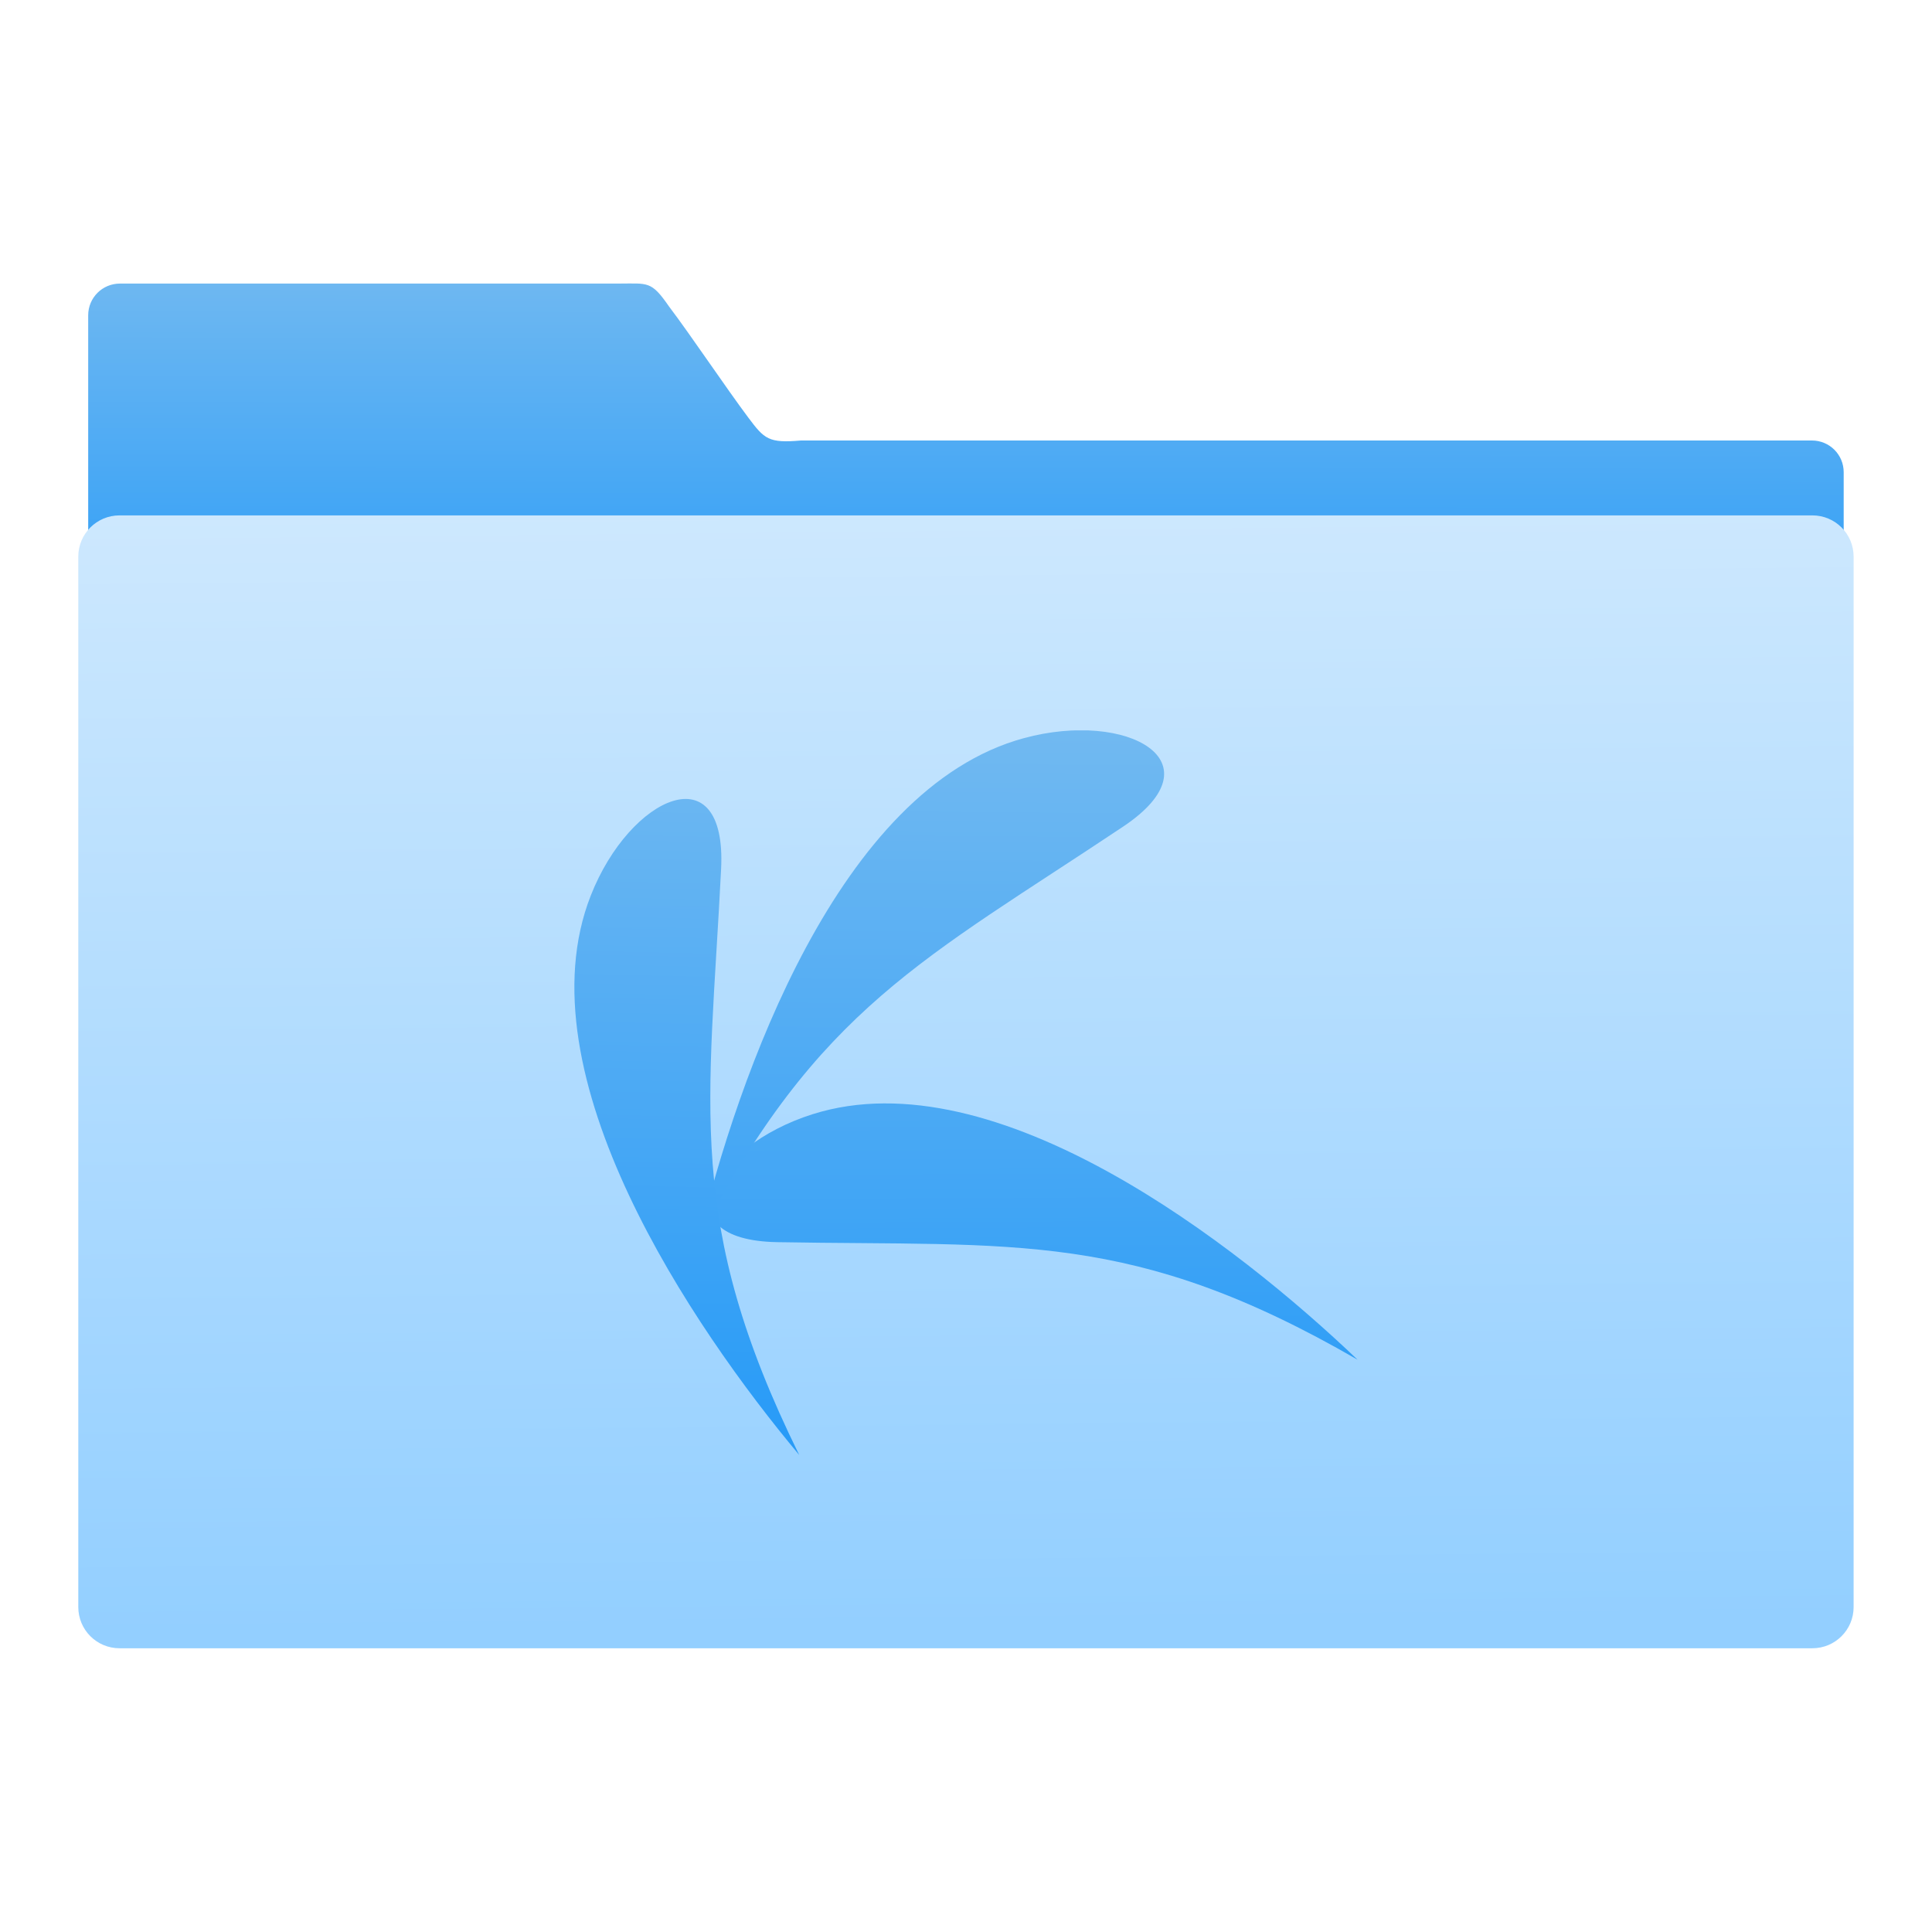
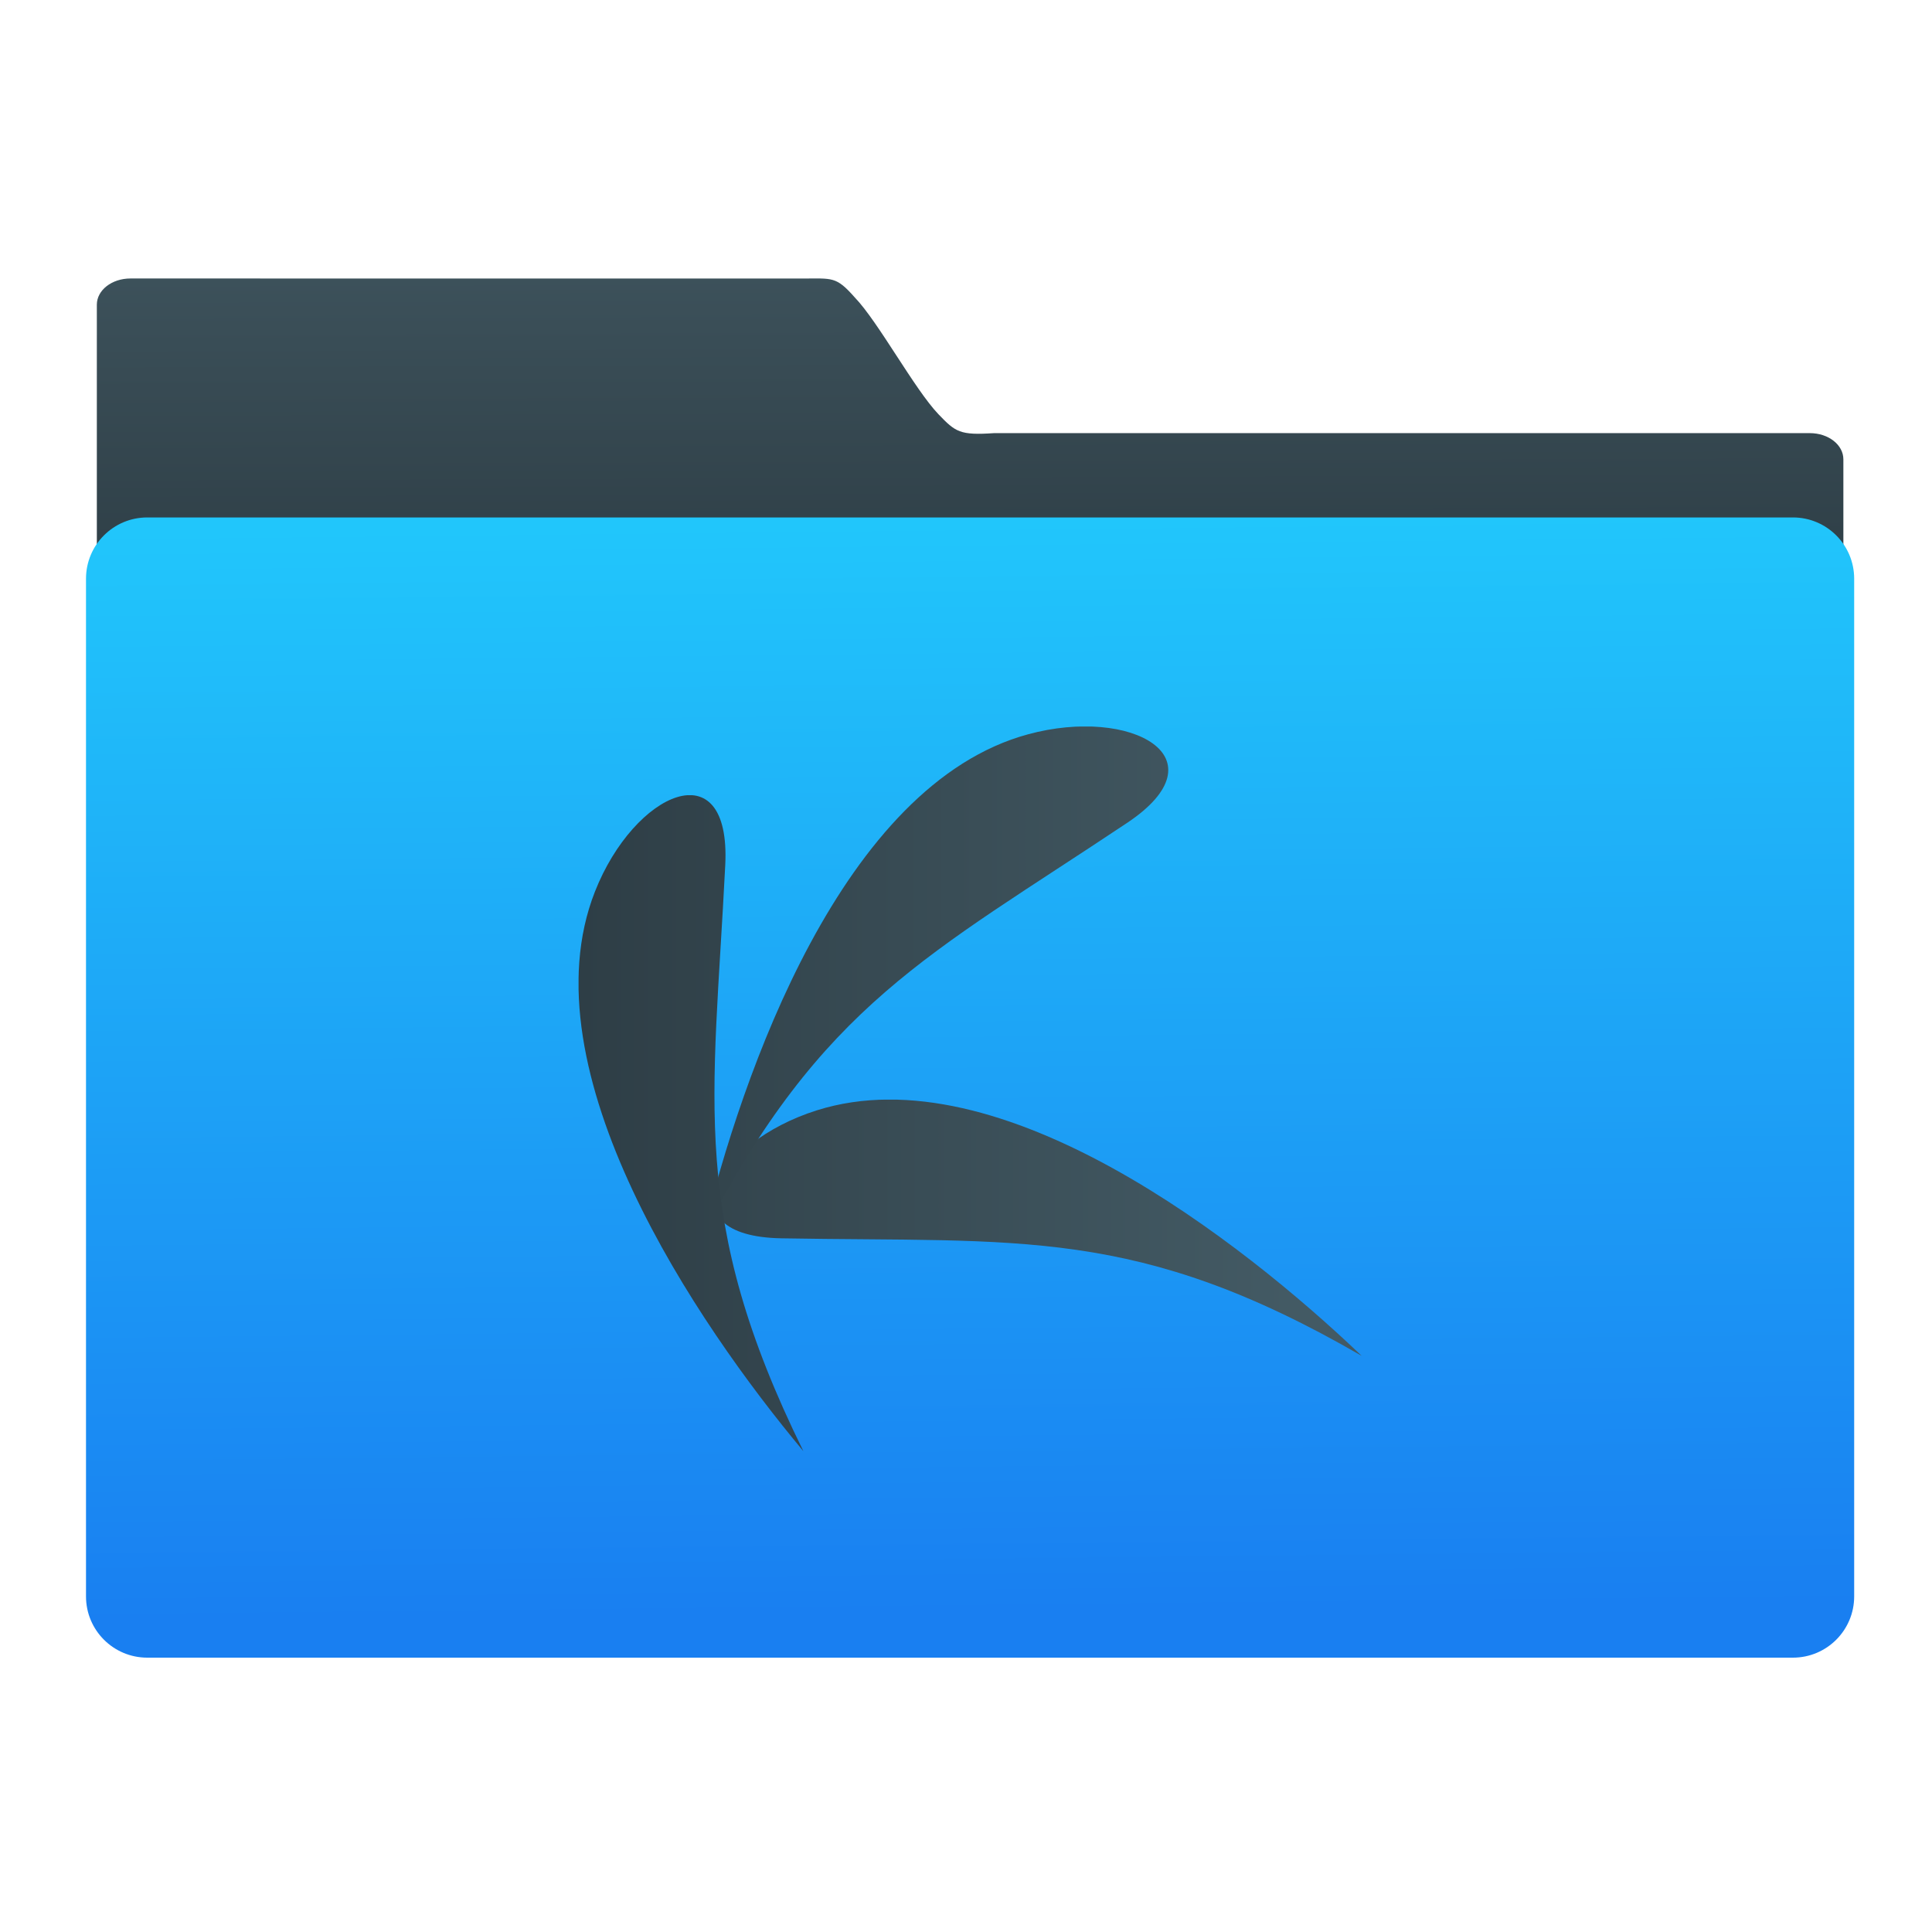
- <svg xmlns="http://www.w3.org/2000/svg" xmlns:xlink="http://www.w3.org/1999/xlink" viewBox="0 0 64 64">
-   <defs>
-     <clipPath>
-       <path d="m596.51 511.71c-7.452 6.109-22.261 15.989-32.626 11.818-5.793-2.332-8.254-7.974-1.48-7.577 13.816.809 20.506 2.306 34.11-4.241" />
+ <svg xmlns="http://www.w3.org/2000/svg" xmlns:xlink="http://www.w3.org/1999/xlink" viewBox="0 0 64 64" id="svg2" version="1.1" width="64" height="64">
+   <defs id="defs4">
+     <linearGradient id="3" x1="-67.12" y1="44.929" x2="-67.53" y2="11.167" gradientUnits="userSpaceOnUse" gradientTransform="matrix(1.220353,0,0,1.069082,113.3031,5.389804)">
+       <stop stop-color="#197ff1" id="stop7" />
+       <stop stop-color="#21c6fb" offset="1" id="stop9" />
+     </linearGradient>
+     <linearGradient gradientTransform="matrix(0.5559792,0,0,0.43377,-109.2398,22.01066)" gradientUnits="userSpaceOnUse" y2="-40.76" x2="248.04" y1="-6.236" x1="248.2" id="2" xlink:href="#1" />
+     <linearGradient xlink:href="#1" id="0" x1="-67.06" y1="22.419" x2="-67.19" y2="17.944" gradientUnits="userSpaceOnUse" gradientTransform="translate(90.51,-0.814)" />
+     <linearGradient y2="517.77" x2="400.7" y1="546.07" x1="400.51" gradientUnits="userSpaceOnUse" id="1">
+       <stop stop-color="#2e3e46" id="stop14" />
+       <stop stop-color="#435a64" offset="1" id="stop16" />
+     </linearGradient>
+     <linearGradient gradientUnits="userSpaceOnUse" y2="416.19" x2="-659.32" y1="588.27" x1="-661.86" id="3-3" xlink:href="#1" gradientTransform="matrix(0.12614,0,0,0.12614,115.4627,-27.65383)" />
+     <linearGradient id="2-6" x1="-701.19" y1="647.77" x2="-704.05" y2="354.29" gradientUnits="userSpaceOnUse" gradientTransform="matrix(0.0159113,0,0,0.0159113,106.1177,-105.8063)">
+       <stop id="stop4168" stop-color="#93cfff" />
+       <stop id="stop4170" stop-color="#cde8fe" offset="1" />
+     </linearGradient>
+     <linearGradient gradientTransform="matrix(0.5266068,0,0,0.5257074,-40.24903,-37.47817)" gradientUnits="userSpaceOnUse" y2="-37.783" x2="59.15" y1="-13.295" x1="59.12" id="0-7" xlink:href="#1-5" />
+     <linearGradient id="1-5">
+       <stop id="stop4174" stop-color="#289bf7" />
+       <stop id="stop4176" stop-color="#71b9f1" offset="1" />
+     </linearGradient>
+     <linearGradient gradientUnits="userSpaceOnUse" y2="1025.51" x2="-19.996" y1="1048.7" x1="-19.915" id="3-35" xlink:href="#1-5" />
+     <linearGradient id="2-62" x1="-701.19" y1="647.77" x2="-704.05" y2="354.29" gradientUnits="userSpaceOnUse" gradientTransform="matrix(0.0159113,0,0,0.0159113,208.73,-53.43124)">
+       <stop id="stop4277" stop-color="#93cfff" />
+       <stop id="stop4279" stop-color="#cde8fe" offset="1" />
+     </linearGradient>
+     <linearGradient gradientTransform="matrix(0.5266068,0,0,0.5257074,50.86961,9.030304)" gradientUnits="userSpaceOnUse" y2="-37.783" x2="59.15" y1="-13.295" x1="59.12" id="0-9" xlink:href="#1-5" />
+     <linearGradient gradientUnits="userSpaceOnUse" y2="1025.51" x2="-19.996" y1="1048.7" x1="-19.915" id="3-2" xlink:href="#1" gradientTransform="translate(52.09159,-1001.28)" />
+     <linearGradient id="2-7" x1="-701.19" y1="647.77" x2="-704.05" y2="354.29" gradientUnits="userSpaceOnUse" gradientTransform="matrix(0.0159113,0,0,0.0159113,235.0607,-67.9712)">
+       <stop id="stop4448" stop-color="#93cfff" />
+       <stop id="stop4450" stop-color="#cde8fe" offset="1" />
+     </linearGradient>
+     <linearGradient gradientTransform="matrix(0.5266068,0,0,0.5257074,43.54757,-11.10534)" gradientUnits="userSpaceOnUse" y2="-37.783" x2="59.15" y1="-13.295" x1="59.12" id="0-0" xlink:href="#1-5" />
+     <linearGradient gradientUnits="userSpaceOnUse" y2="290.14" x2="-422.39" y1="447.89" x1="-423.69" id="3-36" xlink:href="#1" gradientTransform="matrix(0.12614,0,0,0.12614,85.64715,-10.5625)" />
+     <linearGradient id="2-0" x1="-701.19" y1="647.77" x2="-704.05" y2="354.29" gradientUnits="userSpaceOnUse" gradientTransform="matrix(0.0159113,0,0,0.0159113,7.399108,-66.25779)">
+       <stop id="stop4535" stop-color="#93cfff" />
+       <stop id="stop4537" stop-color="#cde8fe" offset="1" />
+     </linearGradient>
+     <linearGradient gradientTransform="matrix(0.5266068,0,0,0.5257074,-127.91,-2.359527)" gradientUnits="userSpaceOnUse" y2="-37.783" x2="59.15" y1="-13.295" x1="59.12" id="0-6" xlink:href="#1-5" />
+     <linearGradient gradientUnits="userSpaceOnUse" y2="268.01" x2="-429.69" y1="455.74" x1="-429.18" id="3-6" xlink:href="#1" gradientTransform="matrix(0.12614,0,0,0.12614,85.64746,-9.742639)" />
+     <linearGradient gradientUnits="userSpaceOnUse" y2="276.05" x2="-425.09" y1="459.86" x1="-424.65" id="3-33" xlink:href="#1" gradientTransform="matrix(0.12614,0,0,0.12614,86.4609,-10.22728)" />
+     <linearGradient id="2-3" x1="-701.19" y1="647.77" x2="-704.05" y2="354.29" gradientUnits="userSpaceOnUse" gradientTransform="matrix(0.0159113,0,0,0.0159113,50.91774,-17.9292)">
+       <stop id="stop4330" stop-color="#93cfff" />
+       <stop id="stop4332" stop-color="#cde8fe" offset="1" />
+     </linearGradient>
+     <linearGradient gradientTransform="matrix(0.5266068,0,0,0.5257074,-89.26598,40.55573)" gradientUnits="userSpaceOnUse" y2="-37.783" x2="59.15" y1="-13.295" x1="59.12" id="0-8" xlink:href="#1-5" />
+     <linearGradient xlink:href="#1" id="3-4" y1="22.12" x2="0" y2="-27.875" gradientUnits="userSpaceOnUse" gradientTransform="matrix(0.54165,0,0,0.54166,-4.357263,37.08124)" />
+     <linearGradient id="2-76" x1="-701.19" y1="647.77" x2="-704.05" y2="354.29" gradientUnits="userSpaceOnUse" gradientTransform="matrix(0.01591116,0,0,0.01591038,51.60444,11.16147)">
+       <stop id="stop4417" stop-color="#93cfff" />
+       <stop id="stop4419" stop-color="#cde8fe" offset="1" />
+     </linearGradient>
+     <linearGradient gradientTransform="matrix(0.5266045,0,0,0.5256922,-88.65559,66.38633)" gradientUnits="userSpaceOnUse" y2="-37.783" x2="59.15" y1="-13.295" x1="59.12" id="1-0" xlink:href="#1-5" />
+     <linearGradient id="4" x1="-701.19" y1="647.77" x2="-704.05" y2="354.29" gradientUnits="userSpaceOnUse" gradientTransform="matrix(0.0159112,0,0,0.0159112,48.39792,-43.12396)">
+       <stop id="stop4575" stop-color="#93cfff" />
+       <stop id="stop4577" stop-color="#cde8fe" offset="1" />
+     </linearGradient>
+     <linearGradient y2="493.93" x2="542.13" y1="540.48" x1="540.82" gradientUnits="userSpaceOnUse" id="5" xlink:href="#1" gradientTransform="matrix(0.2532807,0,0,0.2532807,-325.9874,-331.1487)" />
+     <linearGradient gradientTransform="matrix(0.526605,0,0,0.5257057,-91.5031,18.18286)" gradientUnits="userSpaceOnUse" y2="-37.783" x2="59.15" y1="-13.295" x1="59.12" id="3-68" xlink:href="#1-5" />
+     <linearGradient gradientUnits="userSpaceOnUse" y2="501.29" x2="408.62" y1="547.03" x1="407.33" id="0-90" xlink:href="#1-5" />
+     <linearGradient gradientUnits="userSpaceOnUse" y2="523.51" x2="432.47" y1="547.03" x1="407.33" id="2-33" xlink:href="#1-5" />
+     <linearGradient gradientUnits="userSpaceOnUse" y2="31.12" x2="310.67" y1="147.19" x1="315.52" id="3-37" xlink:href="#1" gradientTransform="translate(345.7204,50.75234)" />
+     <linearGradient id="2-32" x1="-701.19" y1="647.77" x2="-704.05" y2="354.29" gradientUnits="userSpaceOnUse">
+       <stop id="stop4669" stop-color="#93cfff" />
+       <stop id="stop4671" stop-color="#cde8fe" offset="1" />
+     </linearGradient>
+     <linearGradient gradientTransform="matrix(2.528602,0,0,2.524284,56.15756,124.554)" gradientUnits="userSpaceOnUse" y2="-37.783" x2="59.15" y1="-13.295" x1="59.12" id="0-65" xlink:href="#1-5" />
+     <linearGradient gradientUnits="userSpaceOnUse" y2="268.4" x2="-429.46" y1="461.35" x1="-421.58" id="3-9" xlink:href="#1" gradientTransform="matrix(0.6056852,0,0,0.6056852,916.5415,-80.70019)" />
+     <linearGradient id="2-60" x1="-701.19" y1="647.77" x2="-704.05" y2="354.29" gradientUnits="userSpaceOnUse" gradientTransform="matrix(0.3668546,0,0,0.3668546,1127.015,-235.4407)">
+       <stop id="stop4753" stop-color="#93cfff" />
+       <stop id="stop4755" stop-color="#cde8fe" offset="1" />
+     </linearGradient>
+     <linearGradient gradientUnits="userSpaceOnUse" y2="273.82" x2="-418.26" y1="451.12" x1="-405.97" id="3-0" xlink:href="#1" gradientTransform="matrix(0.6056852,0,0,0.6056852,916.5461,-76.31918)" />
+     <linearGradient id="2-4" x1="-701.19" y1="647.77" x2="-704.05" y2="354.29" gradientUnits="userSpaceOnUse" gradientTransform="matrix(0.3668546,0,0,0.3668546,2202.757,-323.2563)">
+       <stop id="stop4839" stop-color="#93cfff" />
+       <stop id="stop4841" stop-color="#cde8fe" offset="1" />
+     </linearGradient>
+     <linearGradient gradientTransform="matrix(2.528602,0,0,2.524284,726.1155,69.86359)" gradientUnits="userSpaceOnUse" y2="-37.783" x2="59.15" y1="-13.295" x1="59.12" id="0-87" xlink:href="#1-5" />
+     <linearGradient gradientUnits="userSpaceOnUse" y2="-19.476" x2="167.7" y1="26.964" x1="167.58" id="3-62" xlink:href="#1" gradientTransform="matrix(2.363392,0,0,2.363392,264.9825,131.8394)" />
+     <linearGradient id="2-47" x1="-701.19" y1="647.77" x2="-704.05" y2="354.29" gradientUnits="userSpaceOnUse" gradientTransform="matrix(0.3668605,0,0,0.3668605,1051.753,70.34236)">
+       <stop id="stop5104" stop-color="#93cfff" />
+       <stop id="stop5106" stop-color="#cde8fe" offset="1" />
+     </linearGradient>
+     <linearGradient gradientTransform="matrix(2.528623,0,0,2.524304,9.278042,314.9938)" gradientUnits="userSpaceOnUse" y2="-37.783" x2="59.15" y1="-13.295" x1="59.12" id="0-93" xlink:href="#1-5" />
+     <linearGradient gradientUnits="userSpaceOnUse" y2="36.922" x2="68.4" y1="52.05" x1="68.75" id="3-28" xlink:href="#1" gradientTransform="matrix(7.202511,0,0,7.202511,166.8674,-180.1145)" />
+     <linearGradient id="2-30" x1="-701.19" y1="647.77" x2="-704.05" y2="354.29" gradientUnits="userSpaceOnUse" gradientTransform="matrix(0.3668355,0,0,0.3668355,1086.217,-42.54755)">
+       <stop id="stop5408" stop-color="#93cfff" />
+       <stop id="stop5410" stop-color="#cde8fe" offset="1" />
+     </linearGradient>
+     <linearGradient gradientTransform="matrix(2.528537,0,0,2.524218,30.77202,244.6781)" gradientUnits="userSpaceOnUse" y2="-37.783" x2="59.15" y1="-13.295" x1="59.12" id="0-1" xlink:href="#1-5" />
+     <clipPath id="clipPath5493">
+       <path id="path5495" d="m596.51 511.71c-7.452 6.109-22.261 15.989-32.626 11.818-5.793-2.332-8.254-7.974-1.48-7.577 13.816.809 20.506 2.306 34.11-4.241" />
    </clipPath>
-     <clipPath>
-       <path d="m548.84 543.24h11.247v-38.495h-11.247v38.495" />
+     <clipPath id="clipPath5497">
+       <path id="path5499" d="m548.84 543.24h11.247v-38.495h-11.247v38.495" />
    </clipPath>
    <clipPath id="8">
-       <path d="m547.05 542.87h13.05v-38.14h-13.05v38.14" />
+       <path id="path5502" d="m547.05 542.87h13.05v-38.14h-13.05v38.14" />
    </clipPath>
-     <clipPath>
-       <path d="m556.74 544.61h28.84v-27.979h-28.84v27.979" />
+     <clipPath id="clipPath5504">
+       <path id="path5506" d="m556.74 544.61h28.84v-27.979h-28.84v27.979" />
    </clipPath>
    <clipPath id="7">
-       <path d="m556.75 516.63c2.252 9.368 8.092 26.19 18.874 29.12 6.02 1.639 11.393-1.373 5.753-5.147-11.502-7.696-17.738-10.542-24.627-23.971" />
+       <path id="path5509" d="m556.75 516.63c2.252 9.368 8.092 26.19 18.874 29.12 6.02 1.639 11.393-1.373 5.753-5.147-11.502-7.696-17.738-10.542-24.627-23.971" />
    </clipPath>
-     <clipPath>
-       <path d="m558.32 524.53h38.19v-12.815h-38.19v12.815" />
+     <clipPath id="clipPath5511">
+       <path id="path5513" d="m558.32 524.53h38.19v-12.815h-38.19v12.815" />
    </clipPath>
    <clipPath id="6">
-       <path d="m556.75 546.2h27.01v-29.575h-27.01v29.575" />
+       <path id="path5516" d="m556.75 546.2h27.01v-29.575h-27.01v29.575" />
    </clipPath>
-     <clipPath id="5">
-       <path d="m596.5 511.72c-6.962 6.661-20.973 17.643-31.626 14.277-5.954-1.882-8.839-7.319-2.055-7.441 13.837-.25 20.622.731 33.681-6.836" />
+     <clipPath id="5-8">
+       <path id="path5519" d="m596.5 511.72c-6.962 6.661-20.973 17.643-31.626 14.277-5.954-1.882-8.839-7.319-2.055-7.441 13.837-.25 20.622.731 33.681-6.836" />
    </clipPath>
-     <clipPath id="4">
-       <path d="m558.89 526.62h37.604v-14.904h-37.604v14.904" />
+     <clipPath id="4-9">
+       <path id="path5522" d="m558.89 526.62h37.604v-14.904h-37.604v14.904" />
    </clipPath>
-     <clipPath id="3">
-       <path d="m0 792h612v-792h-612v792" />
+     <clipPath id="3-1">
+       <path id="path5525" d="m0 792h612v-792h-612v792" />
    </clipPath>
-     <linearGradient xlink:href="#2" id="9" x1="559.17" y1="505.95" x2="560.09" y2="546.67" gradientUnits="userSpaceOnUse" />
-     <linearGradient xlink:href="#2" id="A" x1="562.35" y1="504.57" x2="562.67" y2="546.41" gradientUnits="userSpaceOnUse" />
-     <linearGradient xlink:href="#2" id="0" x1="59.12" y1="-13.295" x2="59.15" y2="-37.783" gradientUnits="userSpaceOnUse" gradientTransform="matrix(4.17478 0 0 4.16765-1066.12 447.73)" />
-     <linearGradient id="2">
-       <stop stop-color="#289bf7" />
-       <stop offset="1" stop-color="#71b9f1" />
+     <linearGradient gradientUnits="userSpaceOnUse" y2="546.67" x2="560.09" y1="505.95" x1="559.17" id="9" xlink:href="#1-5" />
+     <linearGradient gradientUnits="userSpaceOnUse" y2="546.41" x2="562.67" y1="504.57" x1="562.35" id="A" xlink:href="#1-5" />
+     <linearGradient gradientTransform="matrix(4.17478,0,0,4.16765,-1066.12,447.73)" gradientUnits="userSpaceOnUse" y2="-37.783" x2="59.15" y1="-13.295" x1="59.12" id="0-5" xlink:href="#1-5" />
+     <linearGradient id="1-2" x1="-701.19" y1="647.77" x2="-704.05" y2="354.29" gradientUnits="userSpaceOnUse">
+       <stop id="stop5536" stop-color="#93cfff" />
+       <stop id="stop5538" stop-color="#cde8fe" offset="1" />
    </linearGradient>
-     <linearGradient gradientUnits="userSpaceOnUse" y2="354.29" x2="-704.05" y1="647.77" x1="-701.19" id="1">
-       <stop stop-color="#93cfff" />
-       <stop offset="1" stop-color="#cde8fe" />
-     </linearGradient>
-     <linearGradient xlink:href="#2" id="B" x1="564.19" y1="506.51" x2="564" y2="548.15" gradientUnits="userSpaceOnUse" />
+     <linearGradient gradientUnits="userSpaceOnUse" y2="548.15" x2="564" y1="506.51" x1="564.19" id="B" xlink:href="#1-5" />
+     <linearGradient xlink:href="#1" id="linearGradient5629" x1="547.05" y1="525.8" x2="592.497" y2="525.8" gradientUnits="userSpaceOnUse" />
+     <linearGradient xlink:href="#1" id="linearGradient5631" gradientUnits="userSpaceOnUse" x1="547.05" y1="525.8" x2="592.497" y2="525.8" />
+     <linearGradient xlink:href="#1" id="linearGradient5633" gradientUnits="userSpaceOnUse" x1="547.05" y1="525.8" x2="592.497" y2="525.8" />
+     <linearGradient xlink:href="#1" id="linearGradient5635" gradientUnits="userSpaceOnUse" x1="547.05" y1="525.8" x2="592.497" y2="525.8" />
+     <linearGradient xlink:href="#1" id="linearGradient5637" gradientUnits="userSpaceOnUse" x1="547.05" y1="525.8" x2="592.497" y2="525.8" />
+     <linearGradient xlink:href="#1" id="linearGradient5639" gradientUnits="userSpaceOnUse" x1="547.05" y1="525.8" x2="592.497" y2="525.8" />
+     <linearGradient xlink:href="#1" id="linearGradient5641" gradientUnits="userSpaceOnUse" x1="547.05" y1="525.8" x2="592.497" y2="525.8" />
+     <linearGradient xlink:href="#1" id="linearGradient5643" gradientUnits="userSpaceOnUse" x1="547.05" y1="525.8" x2="592.497" y2="525.8" />
+     <linearGradient xlink:href="#1" id="linearGradient5645" gradientUnits="userSpaceOnUse" x1="547.05" y1="525.8" x2="592.497" y2="525.8" />
  </defs>
-   <g transform="matrix(.12614 0 0 .12614.589-60.898)">
-     <g transform="translate(673.23 402.74)">
-       <path d="m-880.52 294.78c-4.626 0-8.349 3.718-8.349 8.335v161.41l461.02 1v-121.2c0-4.618-3.724-8.335-8.35-8.335h-265.48c-8.51.751-9.607-.377-13.812-5.981-5.964-7.968-14.969-21.443-20.84-29.21-4.712-6.805-5.477-6.02-13.292-6.02z" transform="translate(234.13-140.27)" fill="url(#0)" color="#000" />
-       <rect width="463.85" height="295.13" x="-890.28" y="356.85" transform="translate(234.13-140.27)" fill="url(#1)" stroke="url(#1)" stroke-width="2.378" rx="9.63" />
-     </g>
-     <g transform="matrix(4.52486 0 0-4.51659-2329.14 3144.55)" clip-path="url(#3)" enable-background="new" fill="#56aef3">
-       <g clip-path="url(#4)" transform="translate(-3.997-1.449)">
-         <g clip-path="url(#5)">
-           <path d="m596.5 511.72c-6.962 6.661-20.973 17.643-31.626 14.277-5.954-1.882-8.839-7.319-2.055-7.441 13.837-.25 20.622.731 33.681-6.836" fill="url(#B)" fill-rule="evenodd" />
+   <path style="color:#000000;fill:url(#2)" id="path20" d="m 4.32,9.225 c -0.615,0 -1.112,0.387 -1.112,0.868 l 0,35.4 57.856,0.104 0,-30.381 c 0,-0.481 -0.495,-0.868 -1.112,-0.868 l -27.022,0 c -1.134,0.078 -1.279,-0.039 -1.839,-0.622 -0.795,-0.829 -1.994,-3.062 -2.775,-3.873 -0.627,-0.708 -0.729,-0.626 -1.77,-0.626 z" />
+   <rect style="fill:url(#3)" id="rect22" width="58.573" height="37.771" x="2.849" y="17.141" rx="2.029" />
+   <g id="g4679" transform="matrix(0.20826,0,0,0.20826,-105.2325,6.683905)" style="fill:#60aae5">
+     <g style="fill:url(#linearGradient5629);fill-opacity:1;enable-background:new" transform="matrix(2.740641,0,0,-2.735632,-901.9452,1579.489)" clip-path="url(#3-1)" id="g5549">
+       <g clip-path="url(#4-9)" transform="translate(-3.997,-1.449)" id="g5551" style="fill:url(#linearGradient5635);fill-opacity:1">
+         <g clip-path="url(#5-8)" id="g5553" style="fill:url(#linearGradient5633);fill-opacity:1">
+           <path style="fill:url(#linearGradient5631);fill-opacity:1;fill-rule:evenodd" d="m 596.5,511.72 c -6.962,6.661 -20.973,17.643 -31.626,14.277 -5.954,-1.882 -8.839,-7.319 -2.055,-7.441 13.837,-0.25 20.622,0.731 33.681,-6.836" id="path5555" />
        </g>
      </g>
-       <g clip-path="url(#6)" transform="translate(-2.485.663)">
-         <g clip-path="url(#7)">
-           <path d="m556.75 516.63c2.252 9.368 8.092 26.19 18.874 29.12 6.02 1.639 11.393-1.373 5.753-5.147-11.502-7.696-17.738-10.542-24.627-23.971" fill="url(#A)" fill-rule="evenodd" />
+       <g clip-path="url(#6)" transform="translate(-2.485,0.663)" id="g5557" style="fill:url(#linearGradient5641);fill-opacity:1">
+         <g clip-path="url(#7)" id="g5559" style="fill:url(#linearGradient5639);fill-opacity:1">
+           <path style="fill:url(#linearGradient5637);fill-opacity:1;fill-rule:evenodd" d="m 556.75,516.63 c 2.252,9.368 8.092,26.19 18.874,29.12 6.02,1.639 11.393,-1.373 5.753,-5.147 -11.502,-7.696 -17.738,-10.542 -24.627,-23.971" id="path5561" />
        </g>
      </g>
-       <g clip-path="url(#8)">
-         <path d="m560.09 504.74c-6.172 7.399-16.178 22.12-12.09 32.524 2.281 5.812 7.902 8.321 7.563 1.544-.691-13.823-2.131-20.525 4.531-34.07" fill="url(#9)" fill-rule="evenodd" />
+       <g clip-path="url(#8)" id="g5563" style="fill:url(#linearGradient5645);fill-opacity:1">
+         <path style="fill:url(#linearGradient5643);fill-opacity:1;fill-rule:evenodd" d="m 560.09,504.74 c -6.172,7.399 -16.178,22.12 -12.09,32.524 2.281,5.812 7.902,8.321 7.563,1.544 -0.691,-13.823 -2.131,-20.525 4.531,-34.07" id="path5565" />
      </g>
    </g>
  </g>
</svg>
